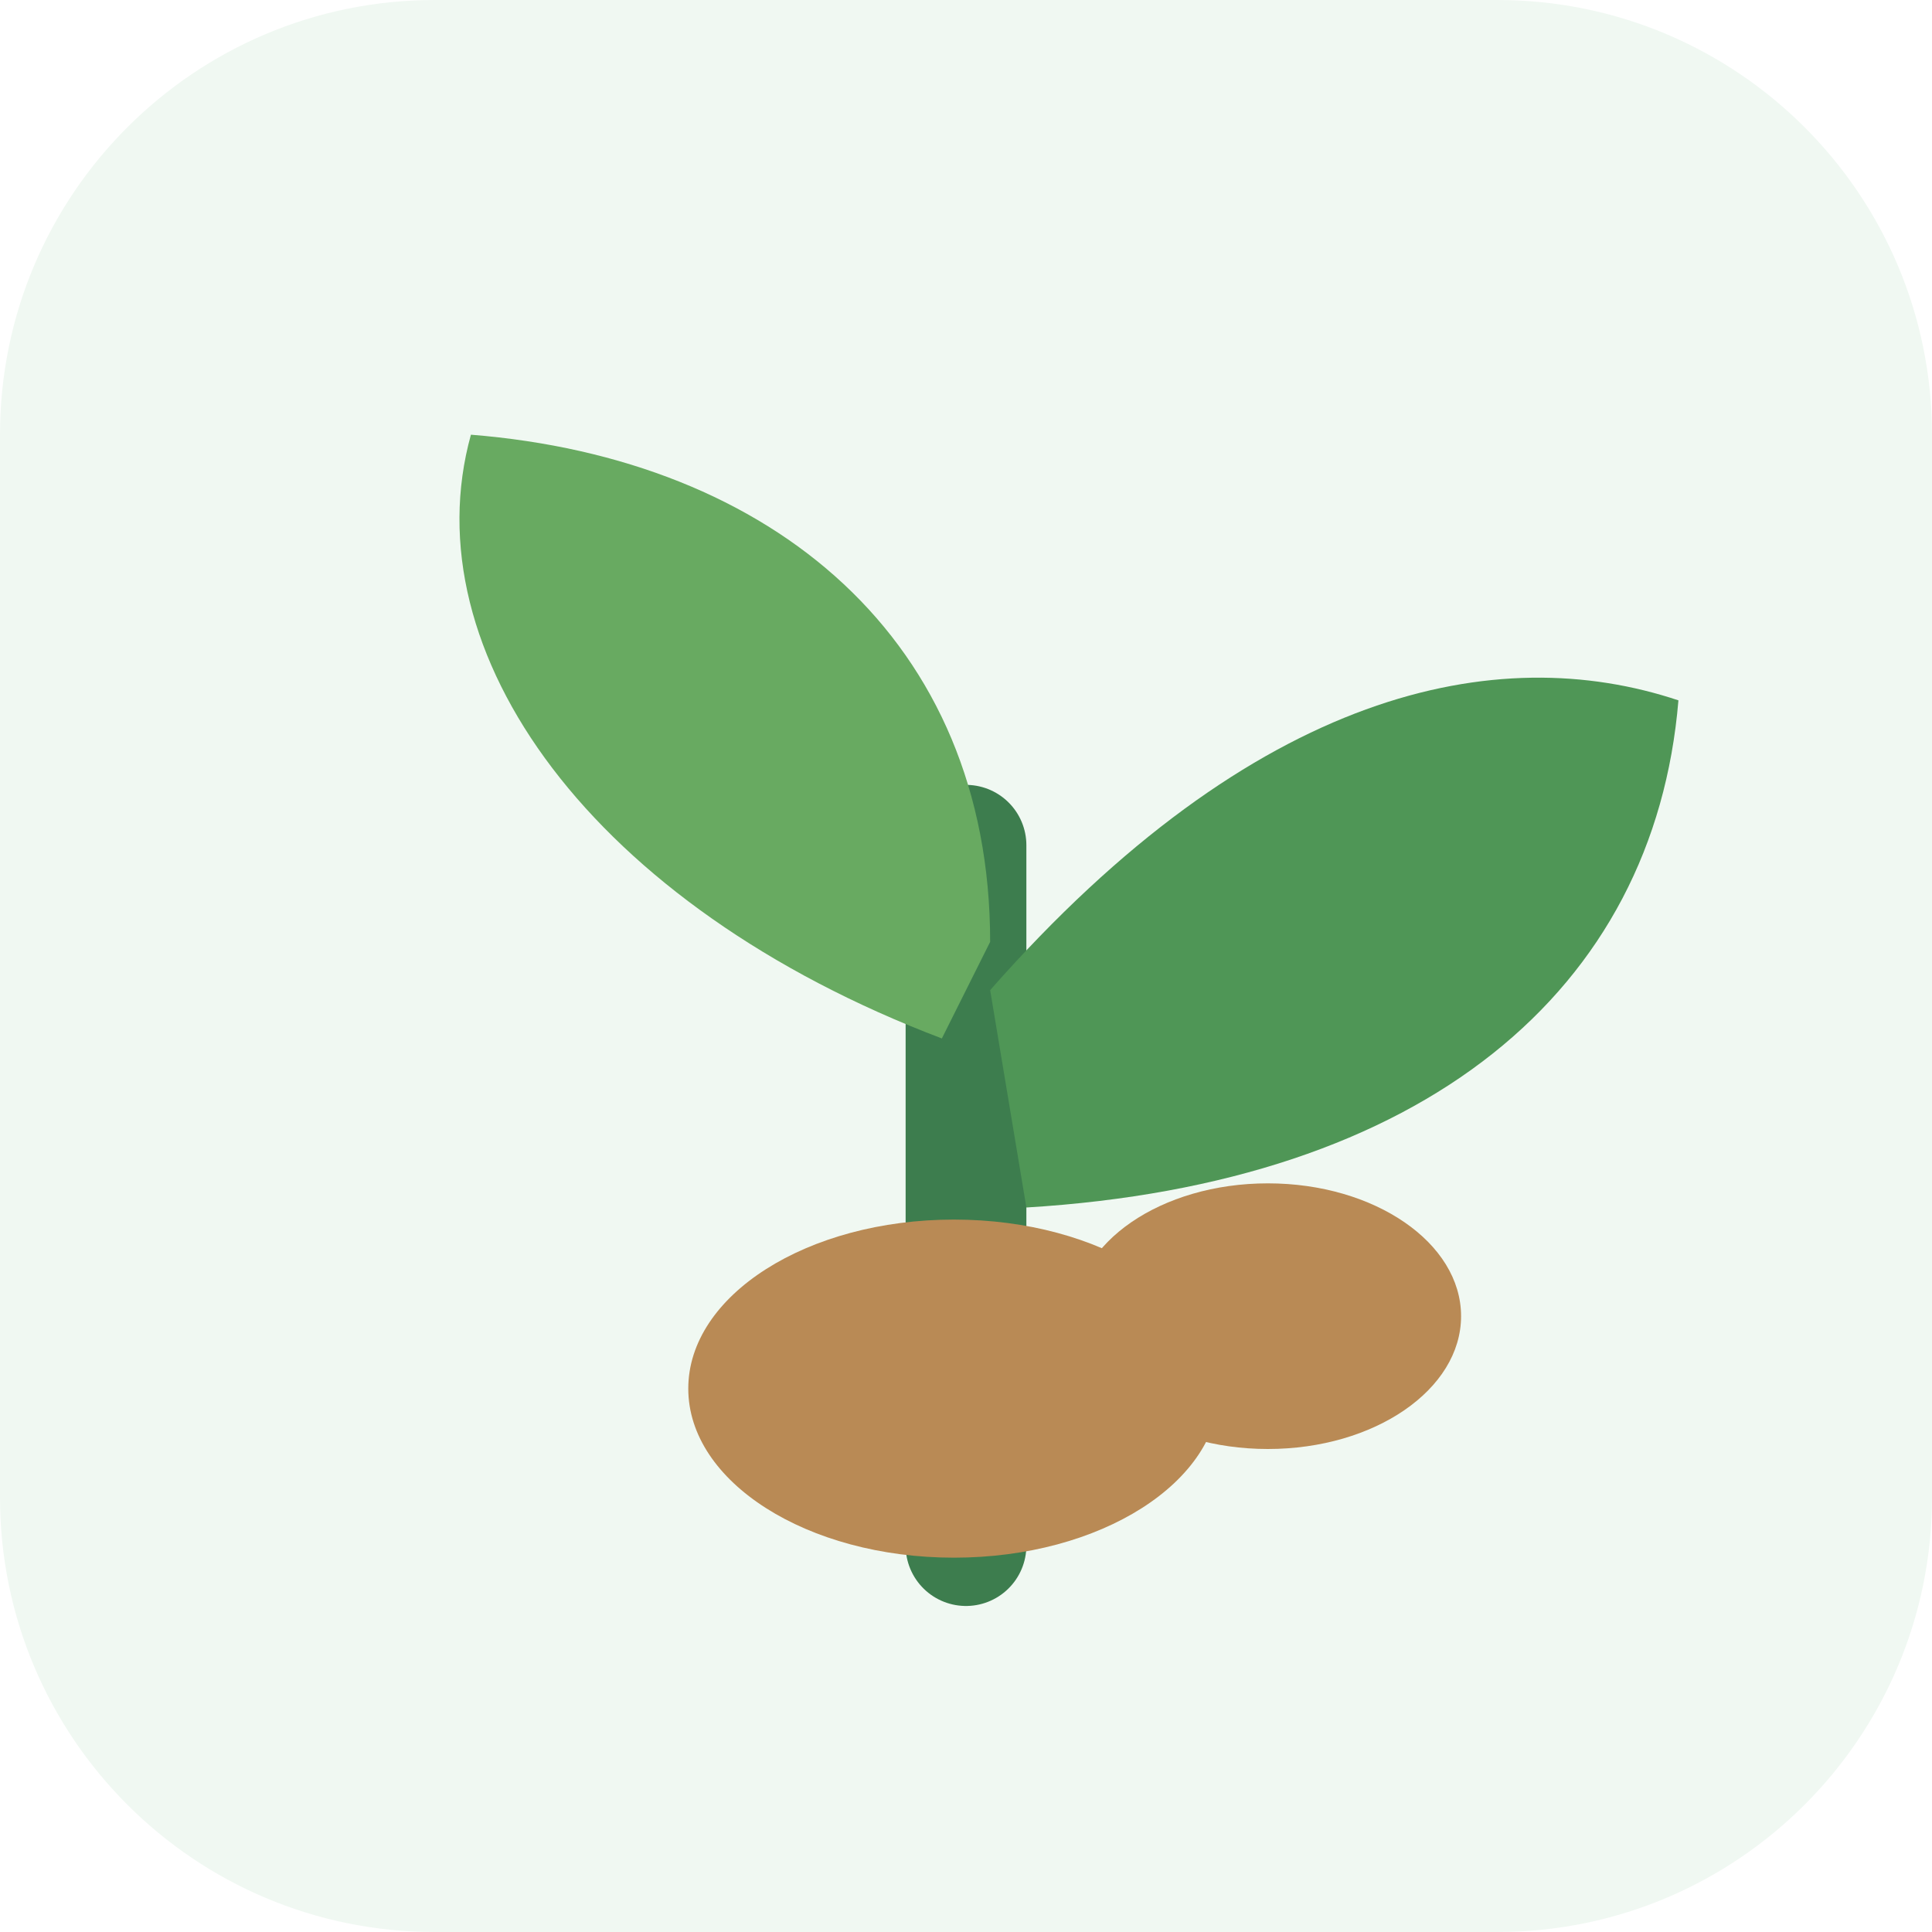
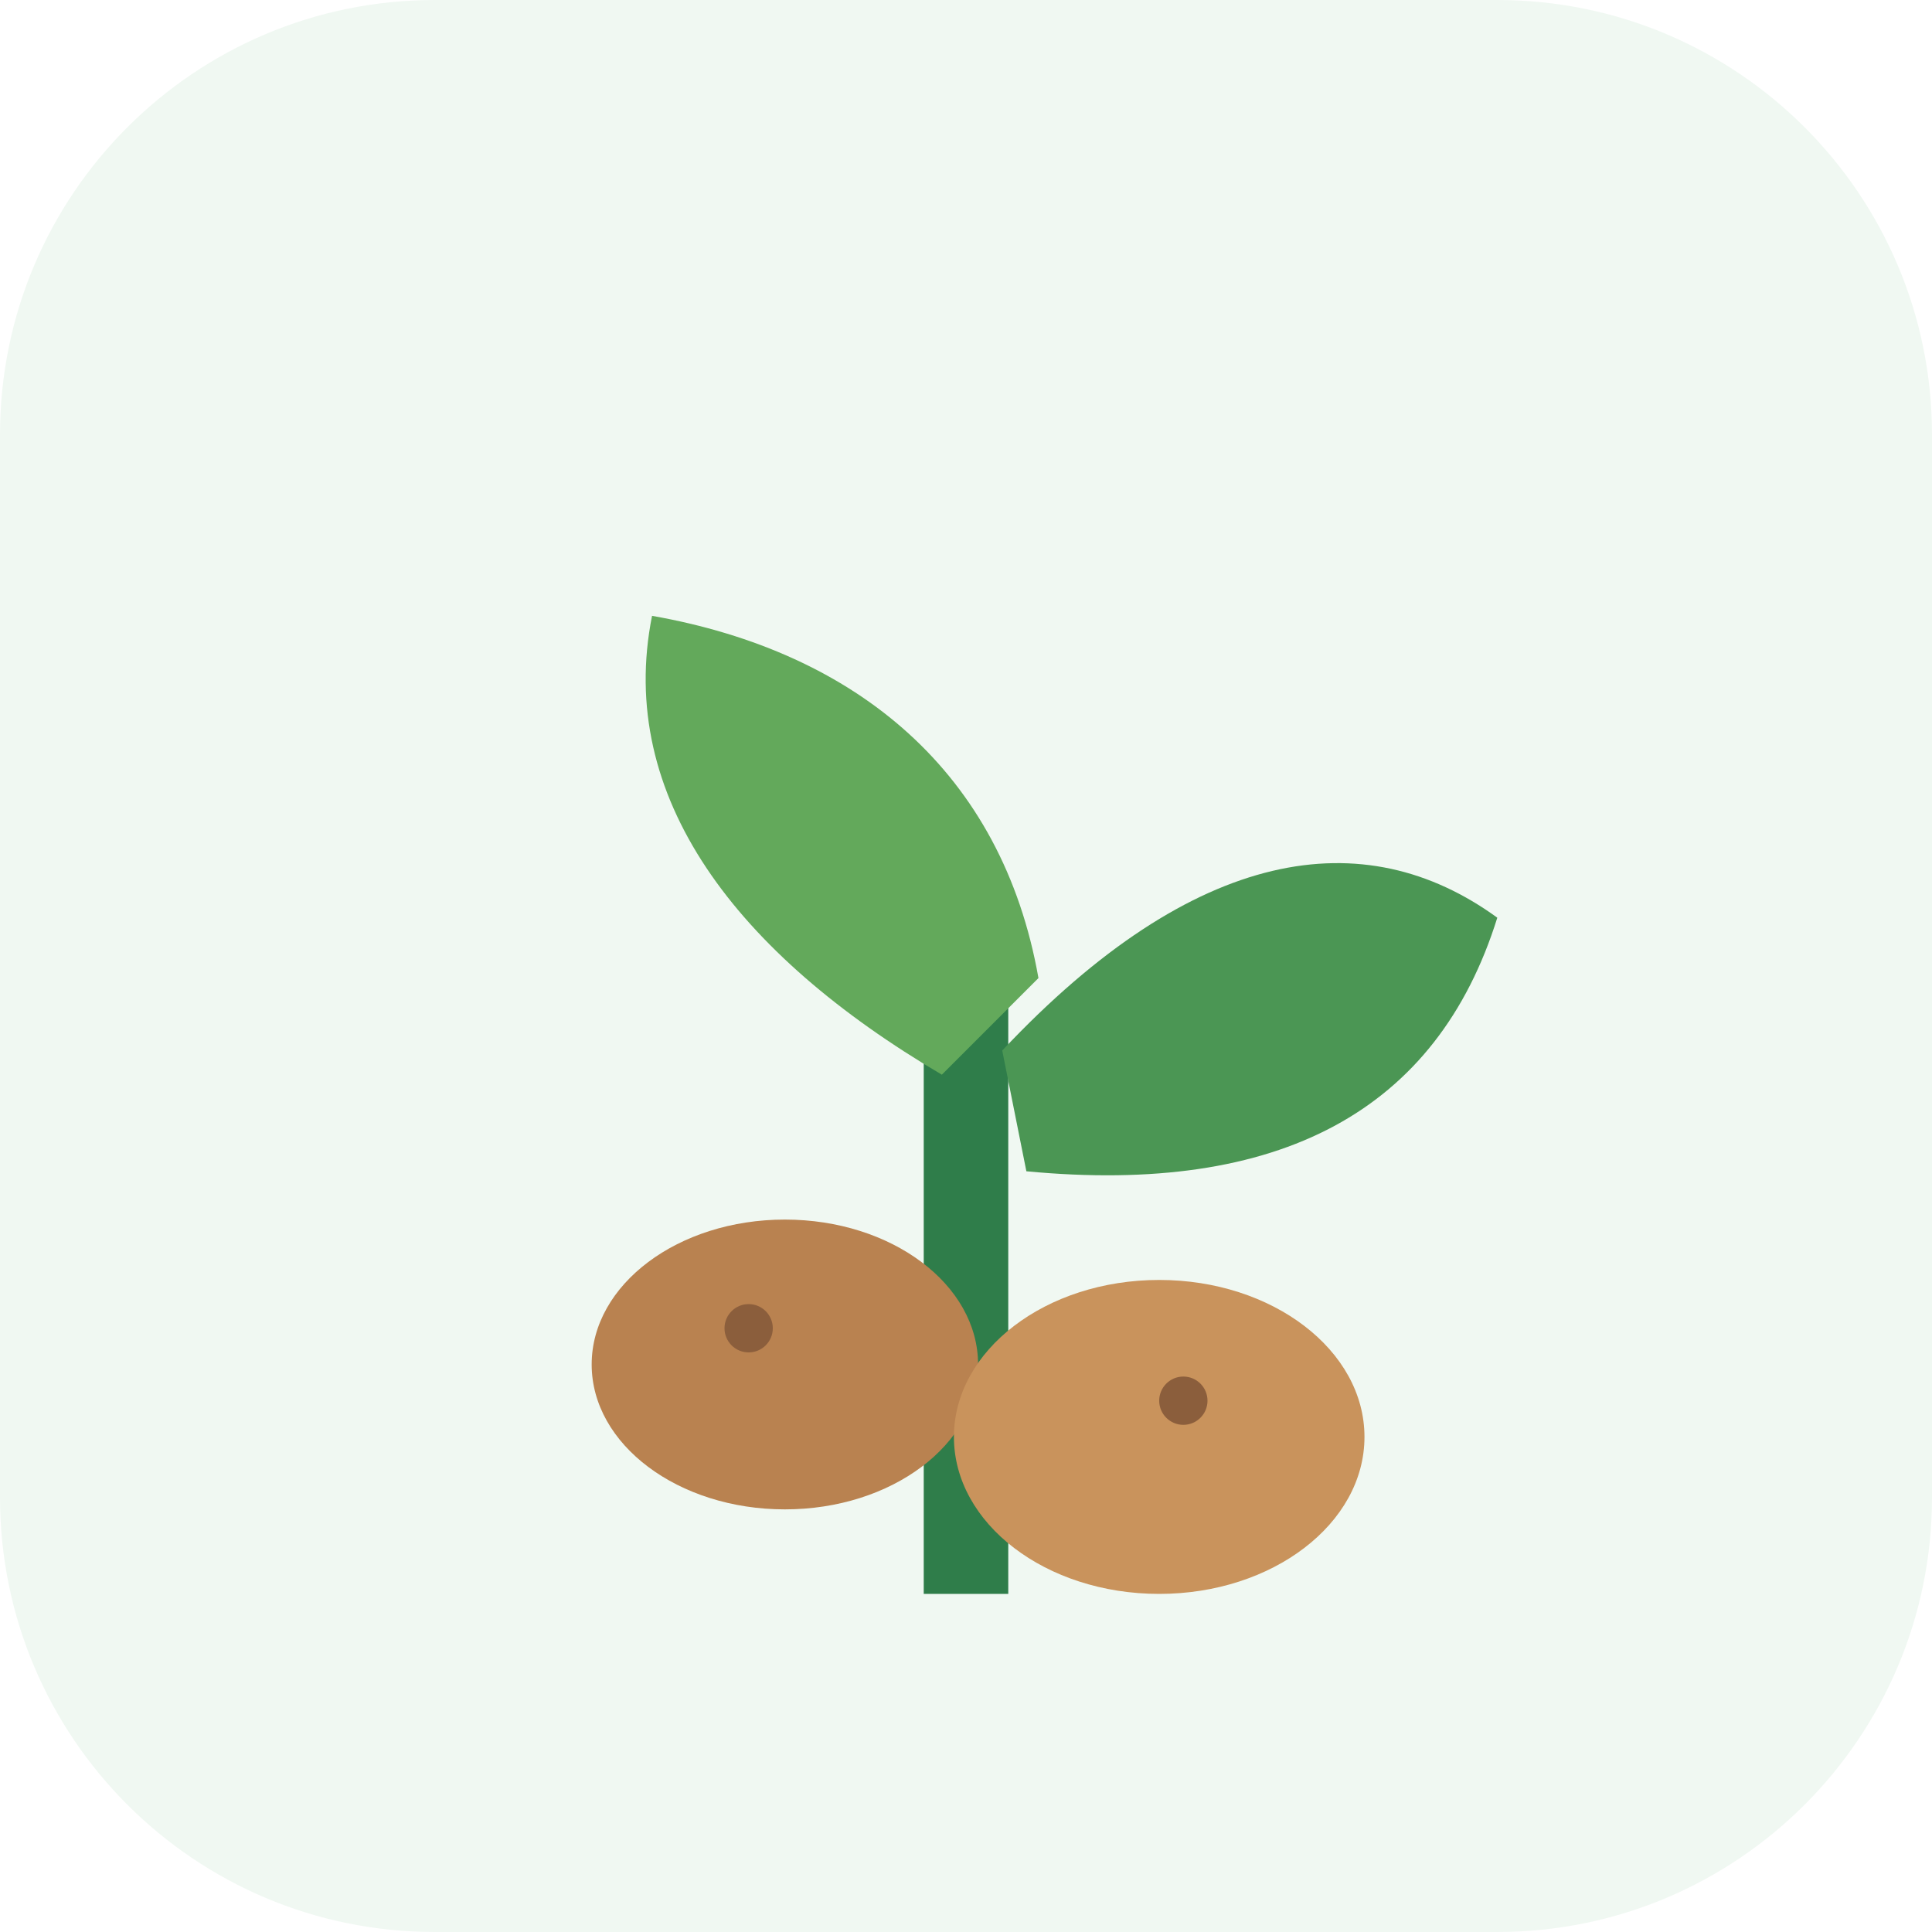
<svg xmlns="http://www.w3.org/2000/svg" viewBox="0 0 160 160">
-   <rect width="160" height="160" rx="36" fill="#f0f8f2" />
-   <path d="M80 128V70" stroke="#3d7d4e" stroke-width="10" stroke-linecap="round" />
-   <path d="M78 86C49 75 34 54 39 36c25 2 43 17 43 42" fill="#68aa61" />
-   <path d="M82 82c22-25 42-29 57-24-2 24-21 40-54 42" fill="#4f9656" />
-   <ellipse cx="79" cy="115" rx="22" ry="14" fill="#b98a55" />
-   <ellipse cx="105" cy="109" rx="16" ry="11" fill="#b98a55" />
+   <rect width="160" height="160" rx="36" fill="#F0F8F2" />
+   <path d="M80 132V75" stroke="#2F7D4A" stroke-width="7" />
+   <path d="M78 89C61 79 51 66 54 51c17 3 29 13 32 30" fill="#63A95B" />
+   <path d="M83 87c16-17 30-19 41-11-5 16-18 23-39 21" fill="#4B9654" />
+   <ellipse cx="65" cy="113" rx="16" ry="12" fill="#B98250" />
+   <ellipse cx="96" cy="119" rx="17" ry="13" fill="#C9935C" />
+   <circle cx="62" cy="110" r="2" fill="#8B5E3C" />
+   <circle cx="98" cy="116" r="2" fill="#8B5E3C" />
</svg>
